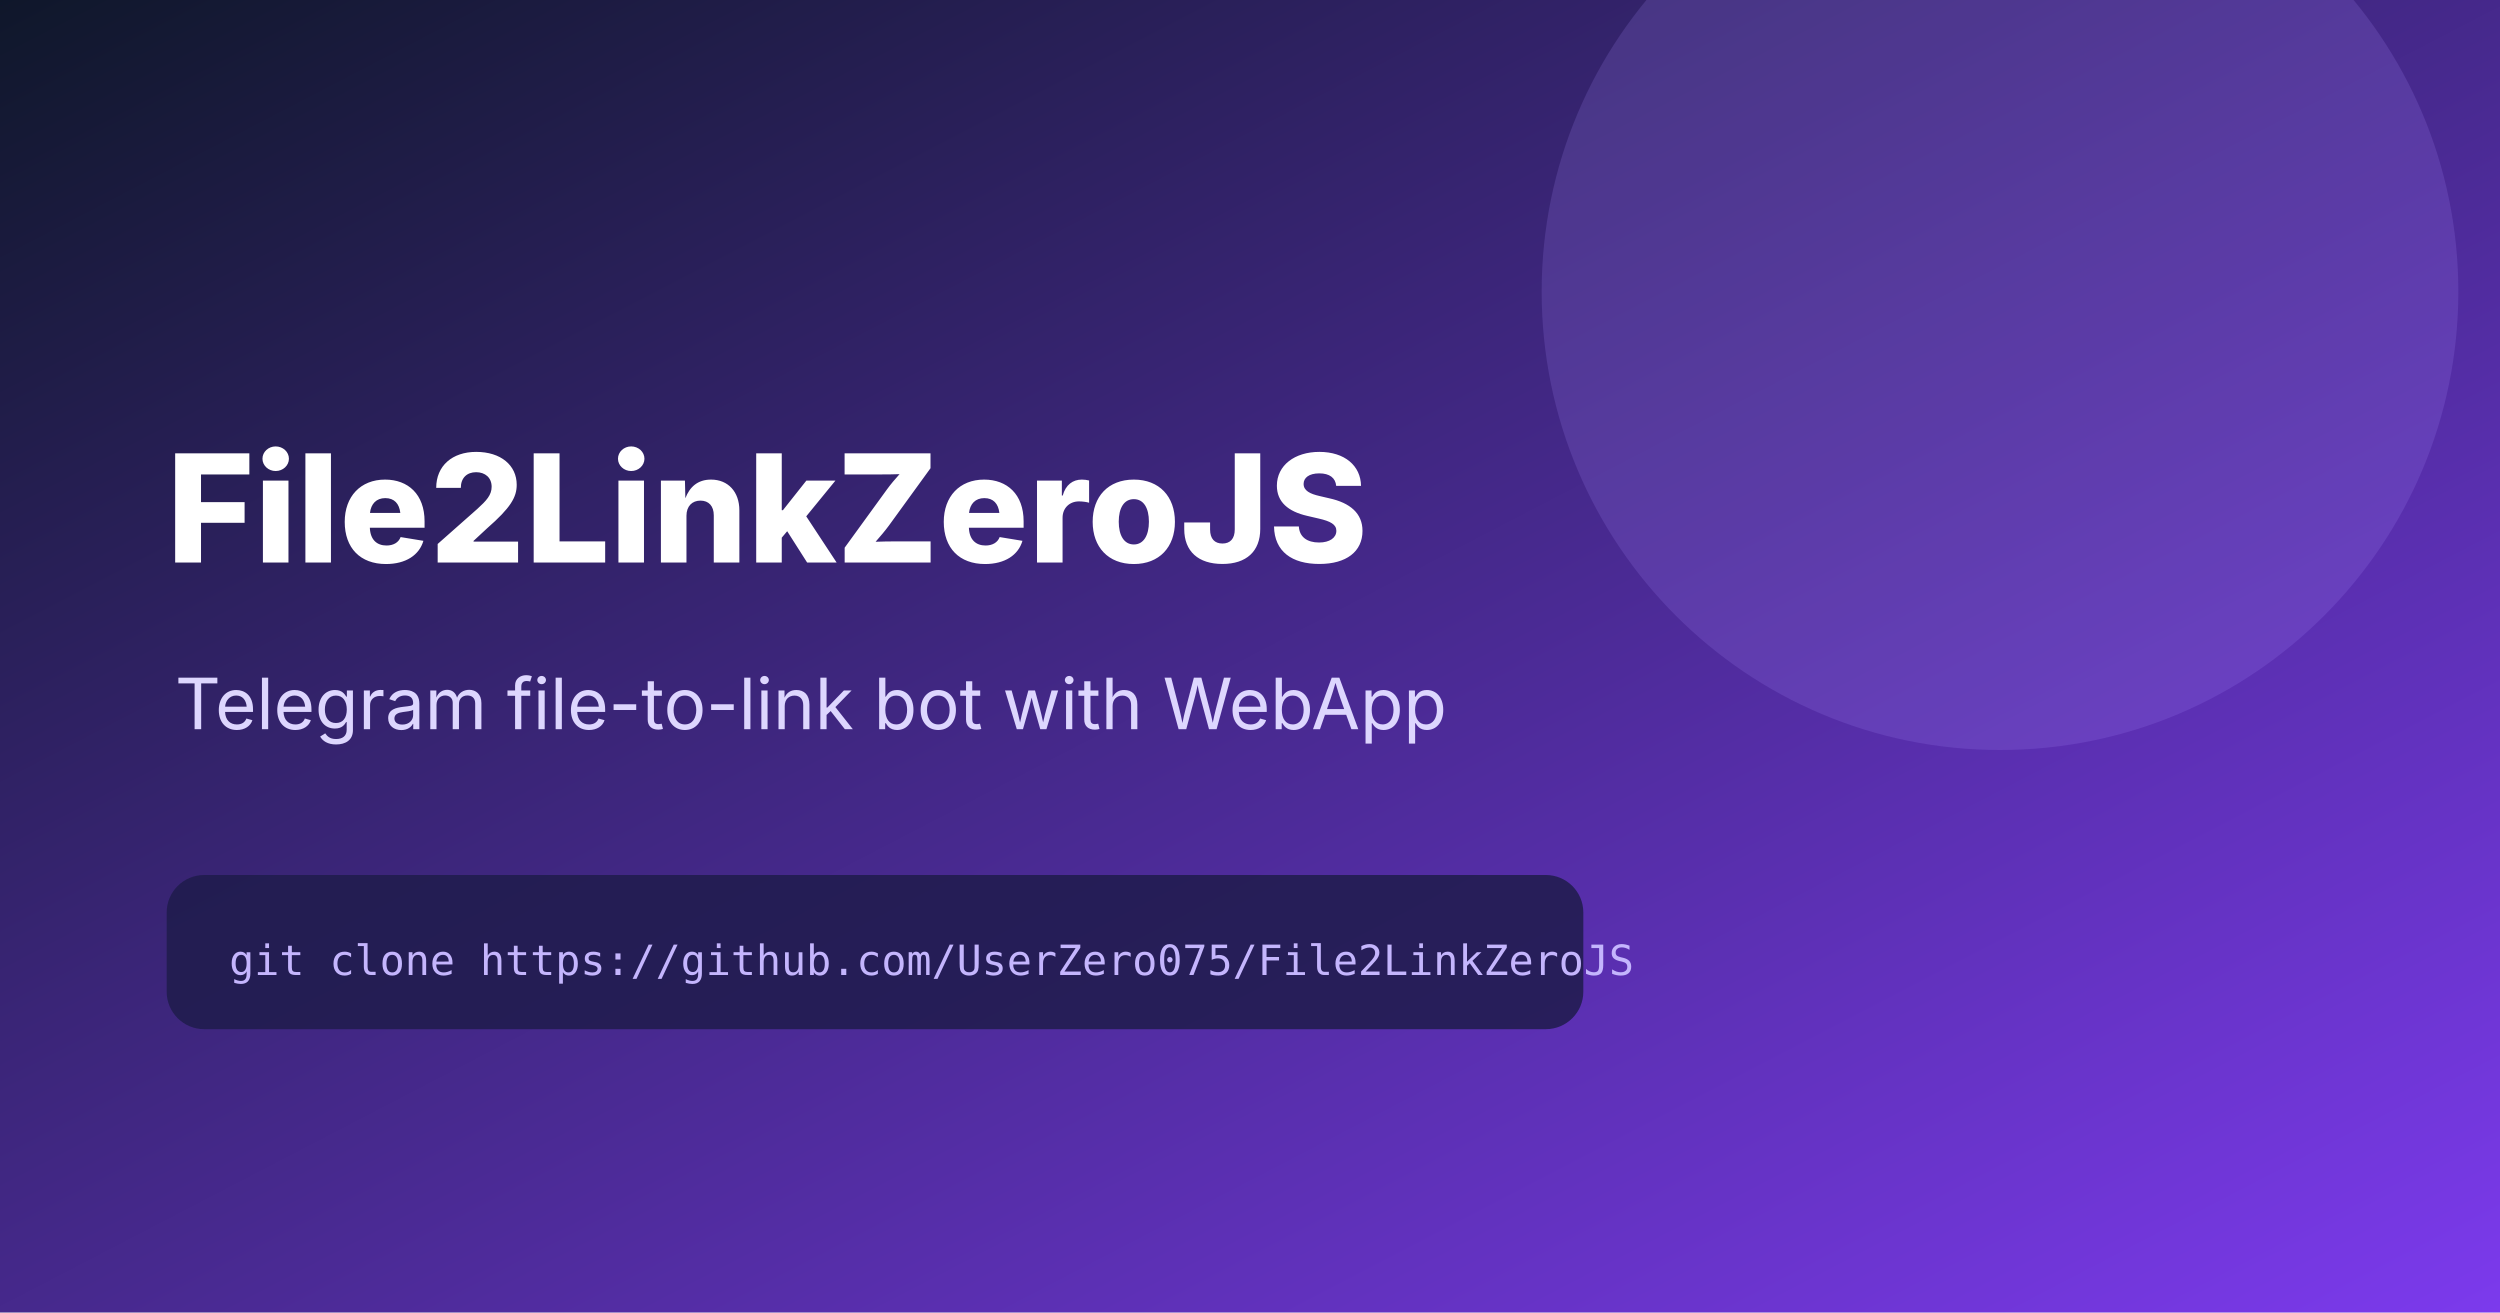
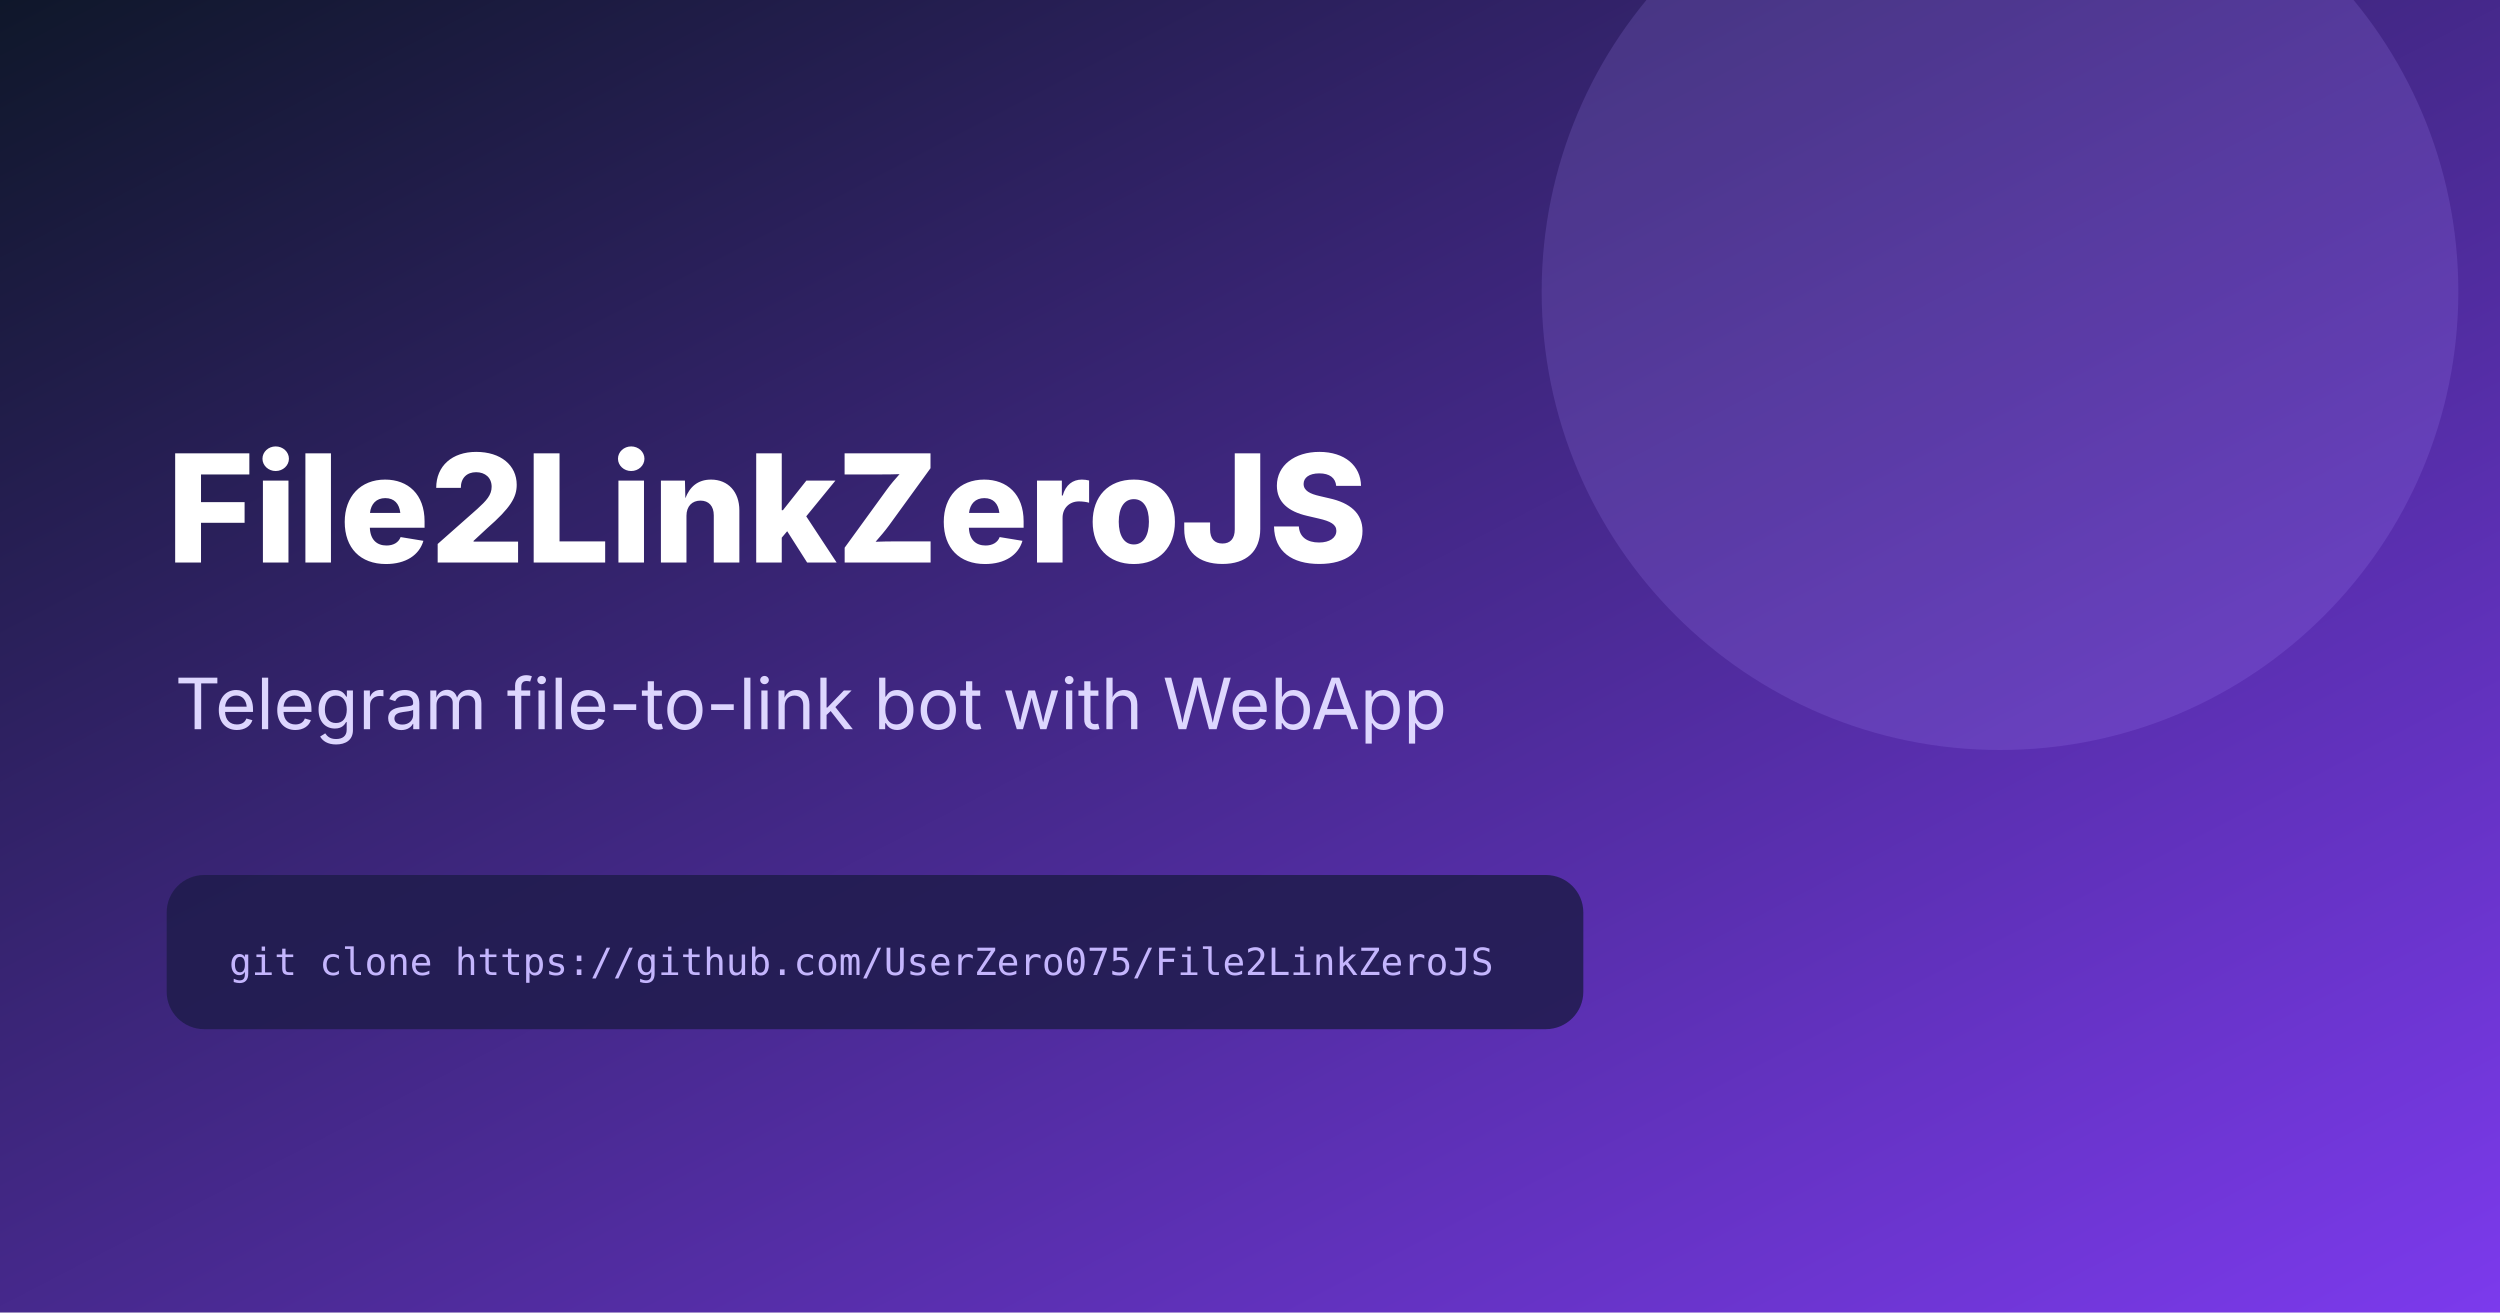
<svg xmlns="http://www.w3.org/2000/svg" viewBox="0 0 1200 630">
  <defs>
    <linearGradient id="g" x1="0" x2="1" y1="0" y2="1">
      <stop stop-color="#0f172a" />
      <stop offset="1" stop-color="#7c3aed" />
    </linearGradient>
  </defs>
  <rect width="1200" height="630" fill="url(#g)" />
  <circle cx="960" cy="140" r="220" fill="#a78bfa" opacity=".18" />
  <text x="80" y="270" fill="#fff" font-family="Inter,Arial" font-size="72" font-weight="800">File2LinkZeroJS</text>
  <text x="84" y="350" fill="#ddd6fe" font-family="Inter,Arial" font-size="34">Telegram file-to-link bot with WebApp</text>
  <rect x="80" y="420" width="680" height="74" rx="18" fill="#1e1b4b" opacity=".85" />
-   <text x="110" y="468" fill="#c4b5fd" font-family="monospace" font-size="20" textLength="620" lengthAdjust="spacing">git clone https://github.com/UserZero075/File2LinkZeroJS</text>
+   <text x="110" y="468" fill="#c4b5fd" font-family="monospace" font-size="18">git clone https://github.com/UserZero075/File2LinkZeroJS</text>
</svg>
